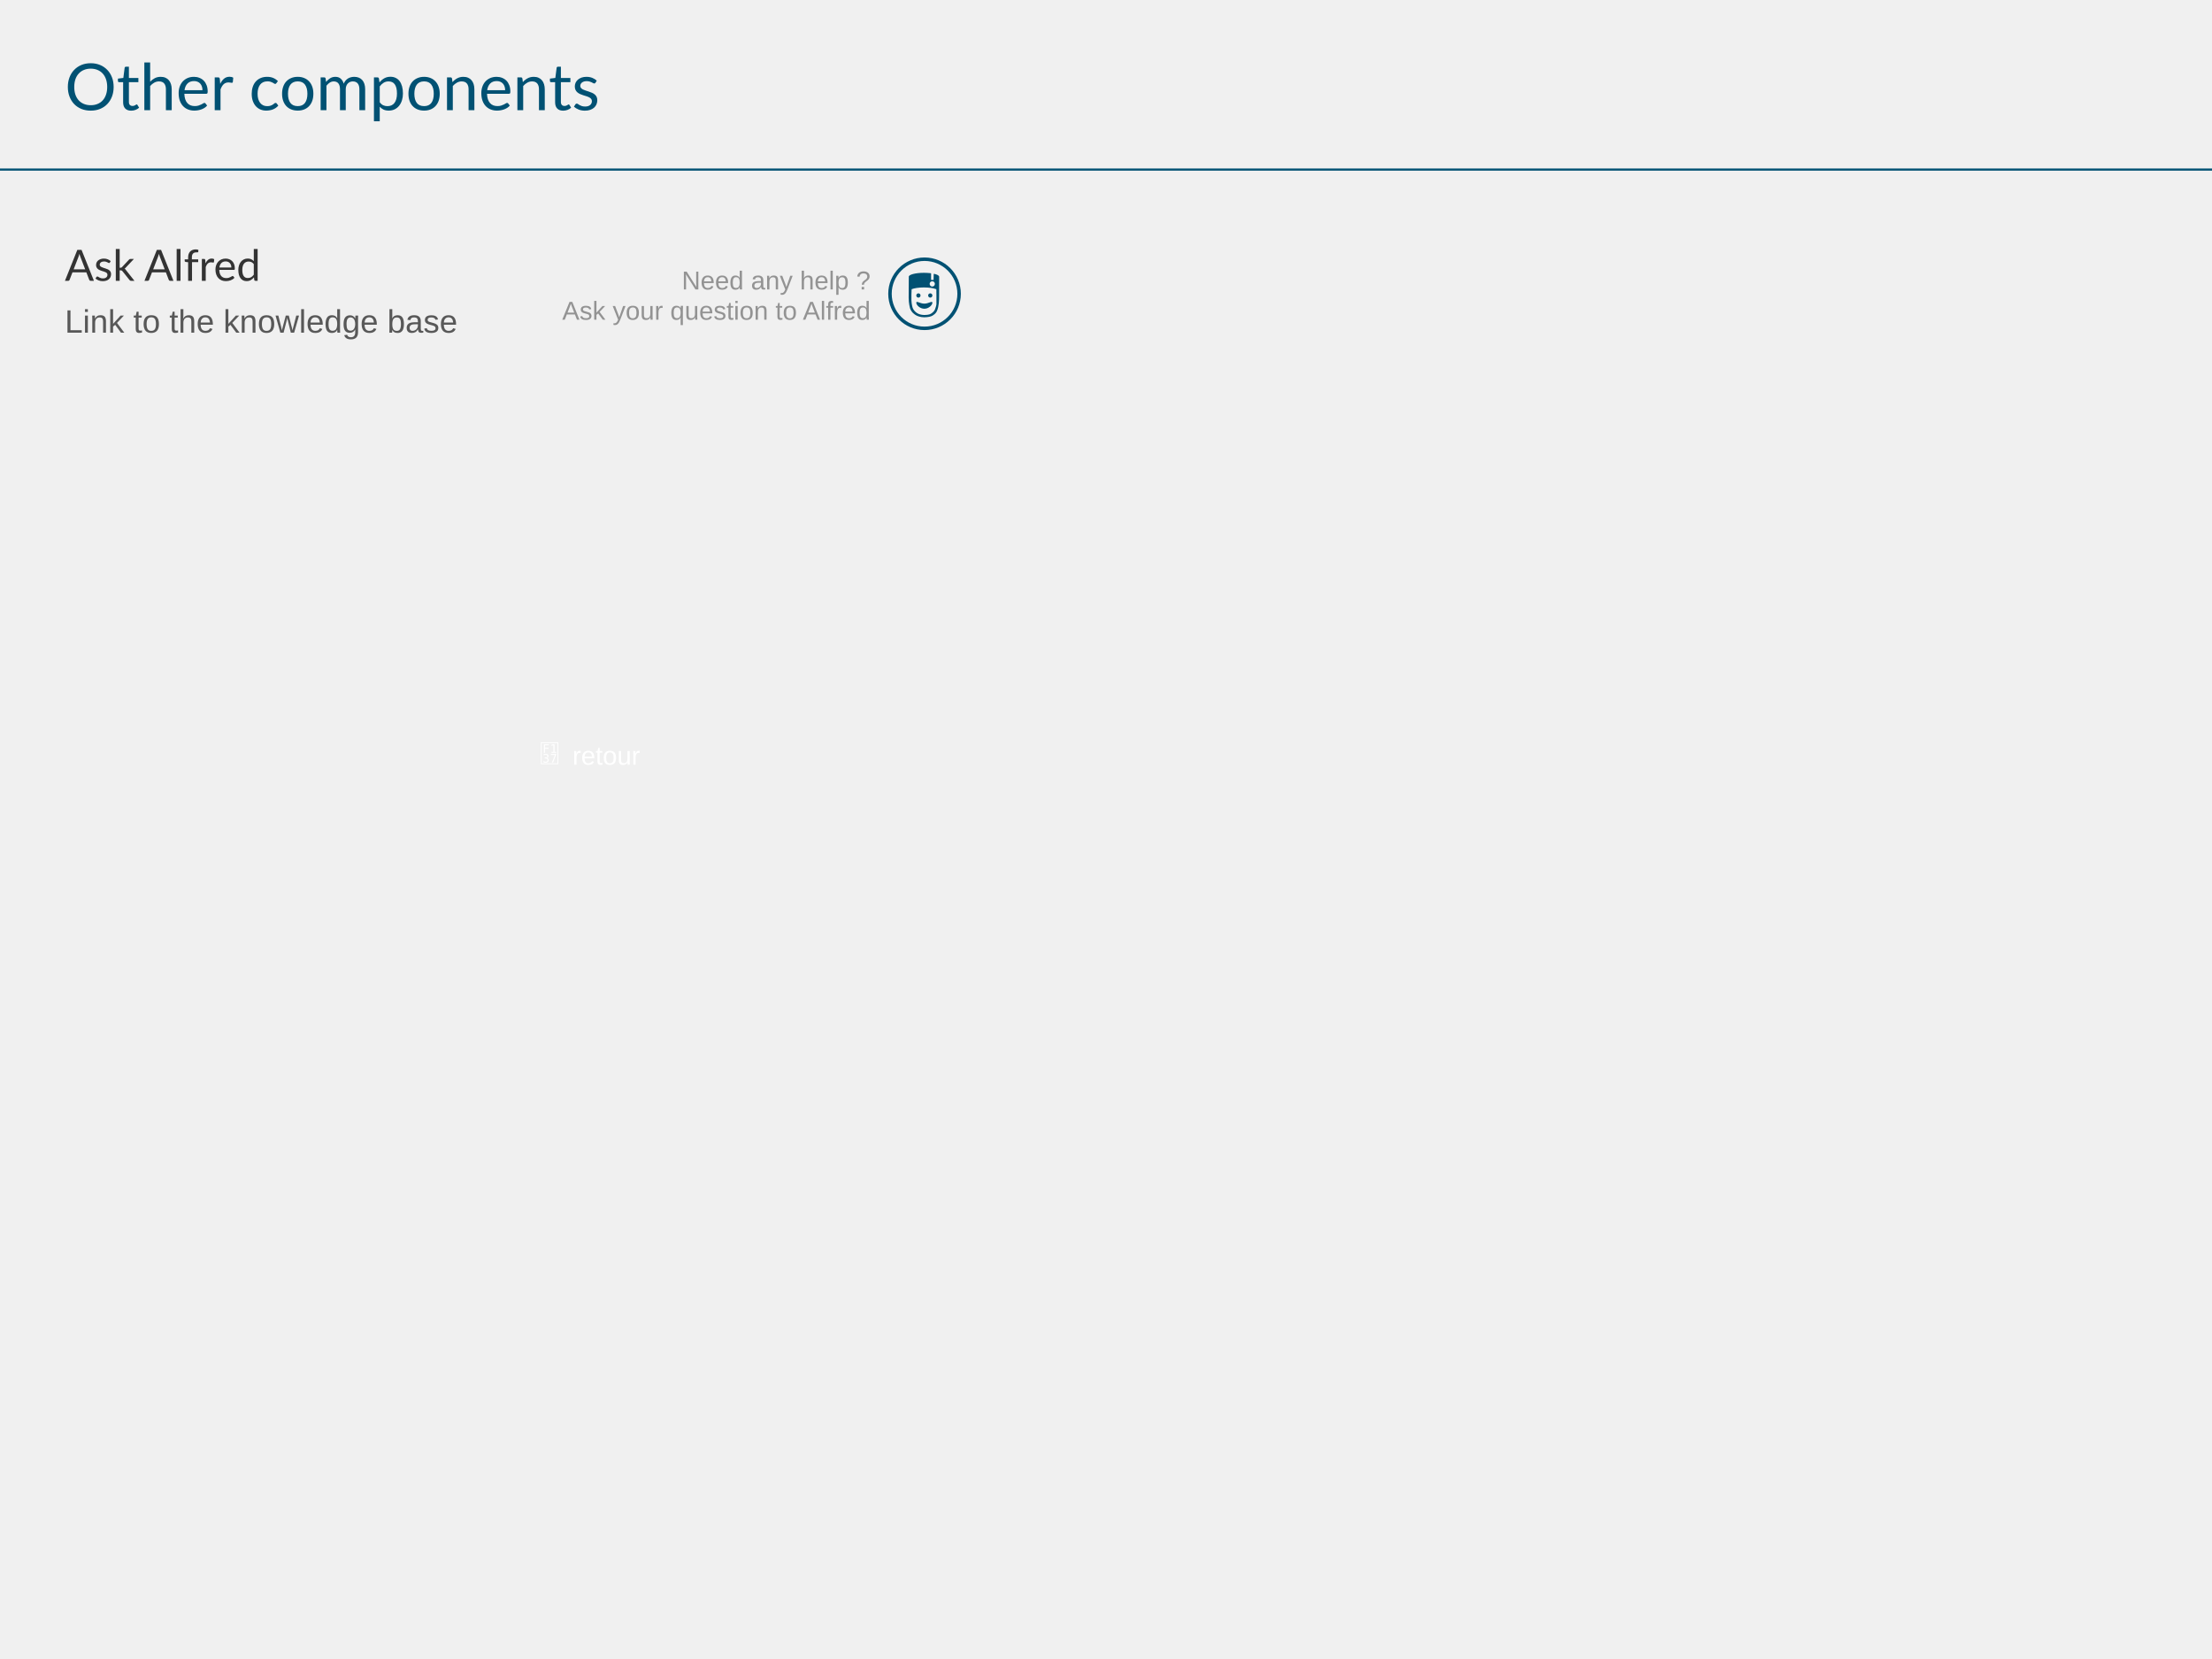
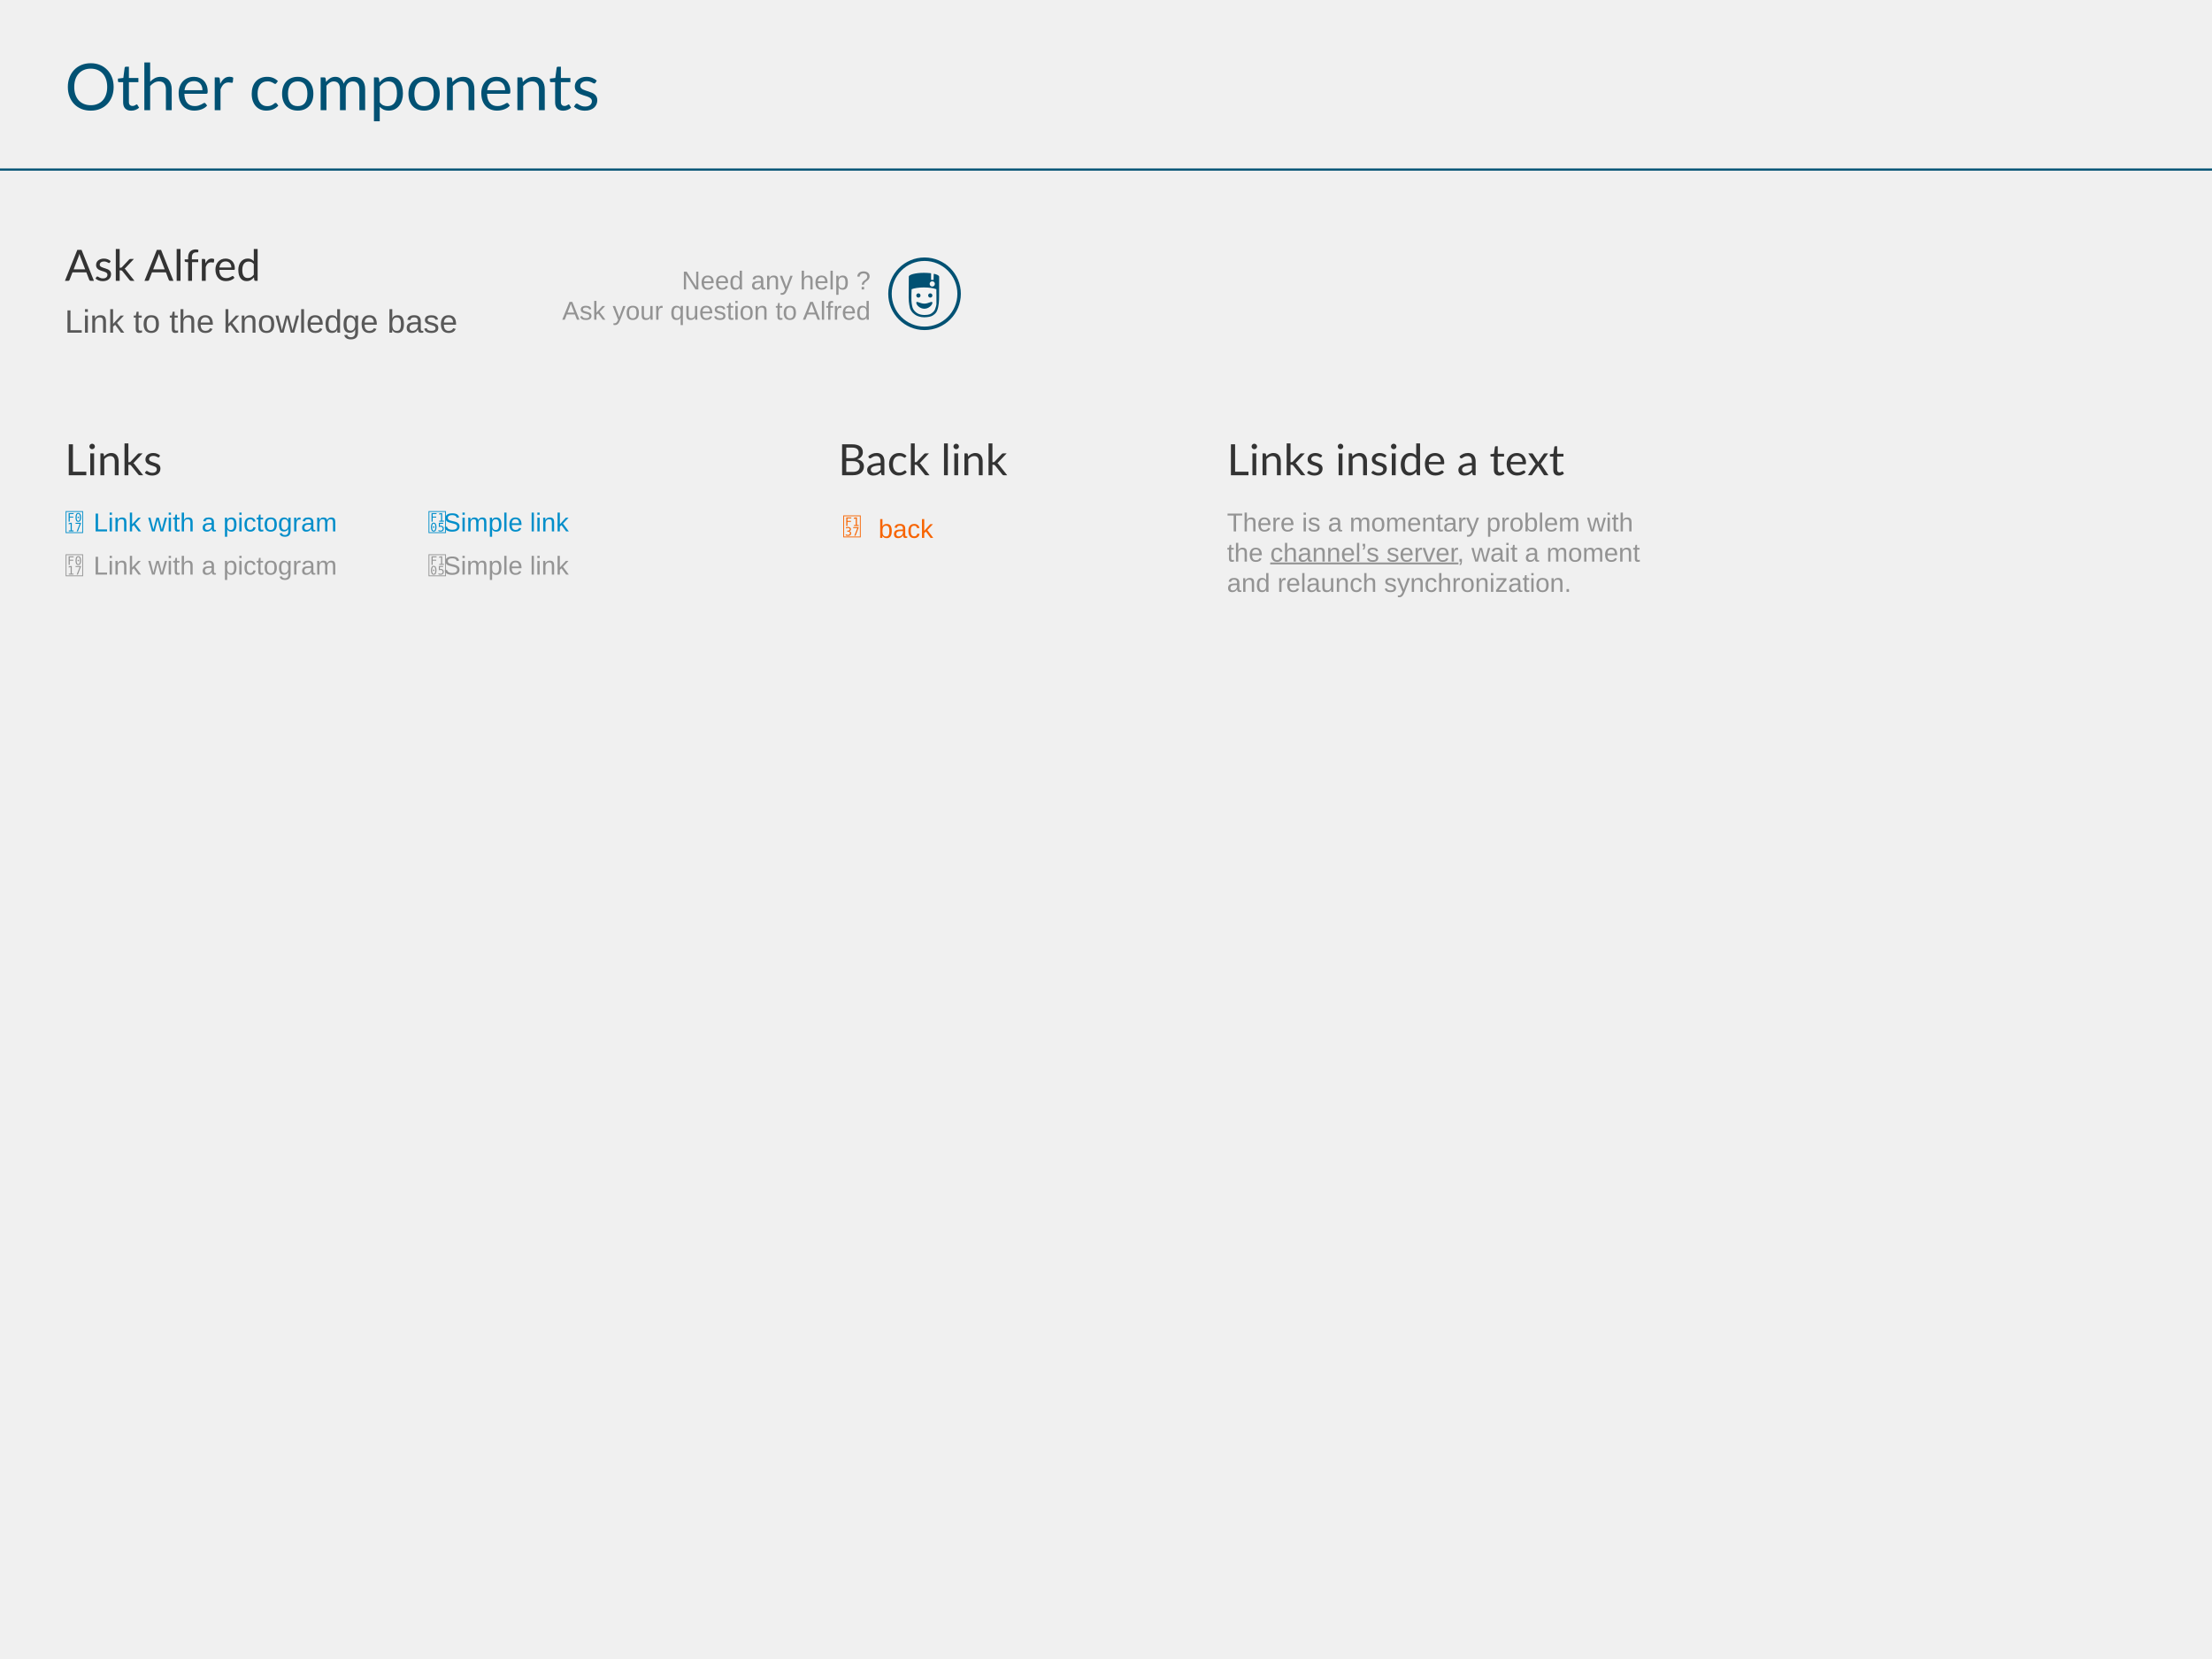
<svg xmlns="http://www.w3.org/2000/svg" width="1024px" height="768px" viewBox="0 0 1024 768" version="1.1">
  <defs />
  <g id="Composants" stroke="none" stroke-width="1" fill="none" fill-rule="evenodd">
    <g id="Components/07-Other-components">
-       <g id="retour-+-" transform="translate(250, 343)" font-size="12" fill="#FFFFFF" font-weight="normal">
-         <text id="retour" font-family="Arial">
-           <tspan x="15" y="11">retour</tspan>
-         </text>
-         <text id="" font-family="FontAwesome">
-           <tspan x="0" y="10"></tspan>
-         </text>
-       </g>
      <g id="Titre" transform="translate(0, 21)">
        <text id="Other-components" font-family="Lato" font-size="30" font-weight="normal" fill="#015173">
          <tspan x="30" y="30">Other components</tspan>
        </text>
        <path d="M0,57.5 L1023.561,57.5" id="Line" stroke="#015173" stroke-linecap="square" />
      </g>
      <text id="Ask-Alfred" font-family="Lato" font-size="20" font-weight="normal" fill="#333333">
        <tspan x="30" y="130">Ask Alfred</tspan>
+       </text>
+       <text id="Links" font-family="Lato" font-size="20" font-weight="normal" fill="#333333">
+         <tspan x="30" y="220">Links</tspan>
+       </text>
+       <text id="Back-link" font-family="Lato" font-size="20" font-weight="normal" fill="#333333">
+         <tspan x="388" y="220">Back link</tspan>
+       </text>
+       <text id="Links-inside-a-text" font-family="Lato" font-size="20" font-weight="normal" fill="#333333">
+         <tspan x="568" y="220">Links inside a text</tspan>
      </text>
      <text id="Link-to-the-knowledg" font-family="Arial" font-size="15" font-weight="normal" fill="#585858">
        <tspan x="30" y="154">Link to the knowledge base</tspan>
      </text>
      <g id="alfred*" transform="translate(260, 120)">
        <g id="Oval-2-+-Bitmap" transform="translate(152, 0)">
          <circle id="Oval-2" stroke="#015173" stroke-width="1.607" cx="16" cy="16" r="16" />
          <path d="M22.742,16.71 C22.75,15.955 22.765,8.038 22.765,8.038 C22.608,7.068 19.521,6.294 15.732,6.294 C11.848,6.294 8.7,7.108 8.7,8.111 C8.7,8.145 8.704,8.179 8.711,8.213 C8.711,8.213 8.637,16.642 8.648,17.78 C8.637,20.353 9.25,22.637 9.283,22.722 C10.029,24.814 11.568,25.628 11.927,25.871 C12.653,26.362 14.227,26.882 15.785,26.882 C15.84,26.882 15.894,26.881 15.949,26.88 C17.577,26.842 18.887,26.603 19.706,26.108 C21.153,25.233 21.608,24.367 21.851,23.682 C22.593,21.89 22.765,19.222 22.742,16.71 Z" id="Path" fill="#015173" />
          <g id="Shape" transform="translate(9.823529, 6.294118)" fill="#F3F3F3">
            <path d="M10.425,0.571 L10.339,3.346 C10.155,3.279 9.956,3.242 9.749,3.242 C9.559,3.242 9.377,3.272 9.206,3.328 L9.206,-0.058 C9.206,-0.058 10.319,-0.045 10.594,0.23 L10.425,0.571 Z M9.214,4.042 C9.375,3.962 9.556,3.915 9.749,3.915 C9.953,3.915 10.145,3.966 10.315,4.057 C10.696,4.263 10.957,4.668 10.957,5.135 C10.957,5.808 10.415,6.355 9.749,6.355 C9.082,6.355 8.54,5.808 8.54,5.135 C8.54,4.656 8.815,4.242 9.214,4.042 L9.214,4.042 Z M11.676,14.633 C11.577,15.216 11.379,15.96 11.052,16.822 C10.762,17.585 10.196,18.252 9.156,18.92 C8.411,19.398 7.318,19.488 6.091,19.518 C6.046,19.52 6.001,19.52 5.957,19.52 C4.683,19.52 3.375,19.09 2.792,18.685 C2.758,18.661 2.716,18.633 2.665,18.6 C2.255,18.334 1.165,17.627 0.615,16.049 C0.608,16.027 0.185,14.683 0.102,12.757 C0.038,11.281 0.129,8.894 0.192,7.587 C1.418,7.095 3.522,6.772 5.911,6.772 C8.311,6.772 10.421,7.099 11.645,7.593 C11.668,8.44 11.685,9.799 11.676,10.664 C11.649,11.78 11.676,14.115 11.676,14.633 Z M3.333,11.482 C3.875,11.482 4.314,11.039 4.314,10.492 C4.314,9.945 3.875,9.502 3.333,9.502 C2.792,9.502 2.353,9.945 2.353,10.492 C2.353,11.039 2.792,11.482 3.333,11.482 Z M8.824,11.482 C9.365,11.482 9.804,11.039 9.804,10.492 C9.804,9.945 9.365,9.502 8.824,9.502 C8.282,9.502 7.843,9.945 7.843,10.492 C7.843,11.039 8.282,11.482 8.824,11.482 Z M6.078,16.629 C8.136,16.629 9.804,14.909 9.804,13.846 C9.804,12.782 8.136,14.264 6.078,14.264 C4.021,14.264 2.353,12.782 2.353,13.846 C2.353,14.909 4.021,16.629 6.078,16.629 Z" />
          </g>
        </g>
        <text id="Need-any-help-?" font-family="Arial" font-size="12" font-weight="normal" fill="#939393">
          <tspan x="55.602" y="14">Need any help ?</tspan>
          <tspan x="0.254" y="28">Ask your question to Alfred</tspan>
        </text>
      </g>
+       <text id="-Link-with-a-pictog" font-family="FontAwesome" font-size="12" font-weight="normal" fill="#028ECA">
+         <tspan x="30" y="246"></tspan>
+         <tspan x="40.286" y="246"> </tspan>
+         <tspan x="43.286" y="246" font-family="Arial">Link with a pictogram</tspan>
+       </text>
+       <text id="-Simple-link-" font-family="FontAwesome" font-size="12" font-weight="normal" fill="#028ECA">
+         <tspan x="198" y="246"></tspan>
+         <tspan x="202.286" y="246"> </tspan>
+         <tspan x="205.286" y="246" font-family="Arial">Simple link </tspan>
+       </text>
+       <text id="-Link-with-a-pictog-2" font-family="FontAwesome" font-size="12" font-weight="normal" fill="#949494">
+         <tspan x="30" y="266"></tspan>
+         <tspan x="40.286" y="266"> </tspan>
+         <tspan x="43.286" y="266" font-family="Arial">Link with a pictogram</tspan>
+       </text>
+       <text id="-Simple-link--2" font-family="FontAwesome" font-size="12" font-weight="normal" fill="#949494">
+         <tspan x="198" y="266"></tspan>
+         <tspan x="202.286" y="266"> </tspan>
+         <tspan x="205.286" y="266" font-family="Arial">Simple link </tspan>
+       </text>
+       <text id="There-is-a-momentary" font-family="Arial" font-size="12" font-weight="normal" fill="#939393">
+         <tspan x="568" y="246">There is a momentary problem with </tspan>
+         <tspan x="568" y="260">the </tspan>
+         <tspan x="588.016" y="260" text-decoration="underline">channel’s server</tspan>
+         <tspan x="674.512" y="260">, wait a moment </tspan>
+         <tspan x="568" y="274">and relaunch synchronization.</tspan>
+       </text>
+       <g id="retour-+--2" transform="translate(390, 238)" font-weight="normal" fill="#F76401" font-size="12">
+         <text id="back" font-family="Arial">
+           <tspan x="16.652" y="11">back</tspan>
+         </text>
+         <text id="" font-family="FontAwesome">
+           <tspan x="0" y="10"></tspan>
+         </text>
+       </g>
    </g>
  </g>
</svg>
